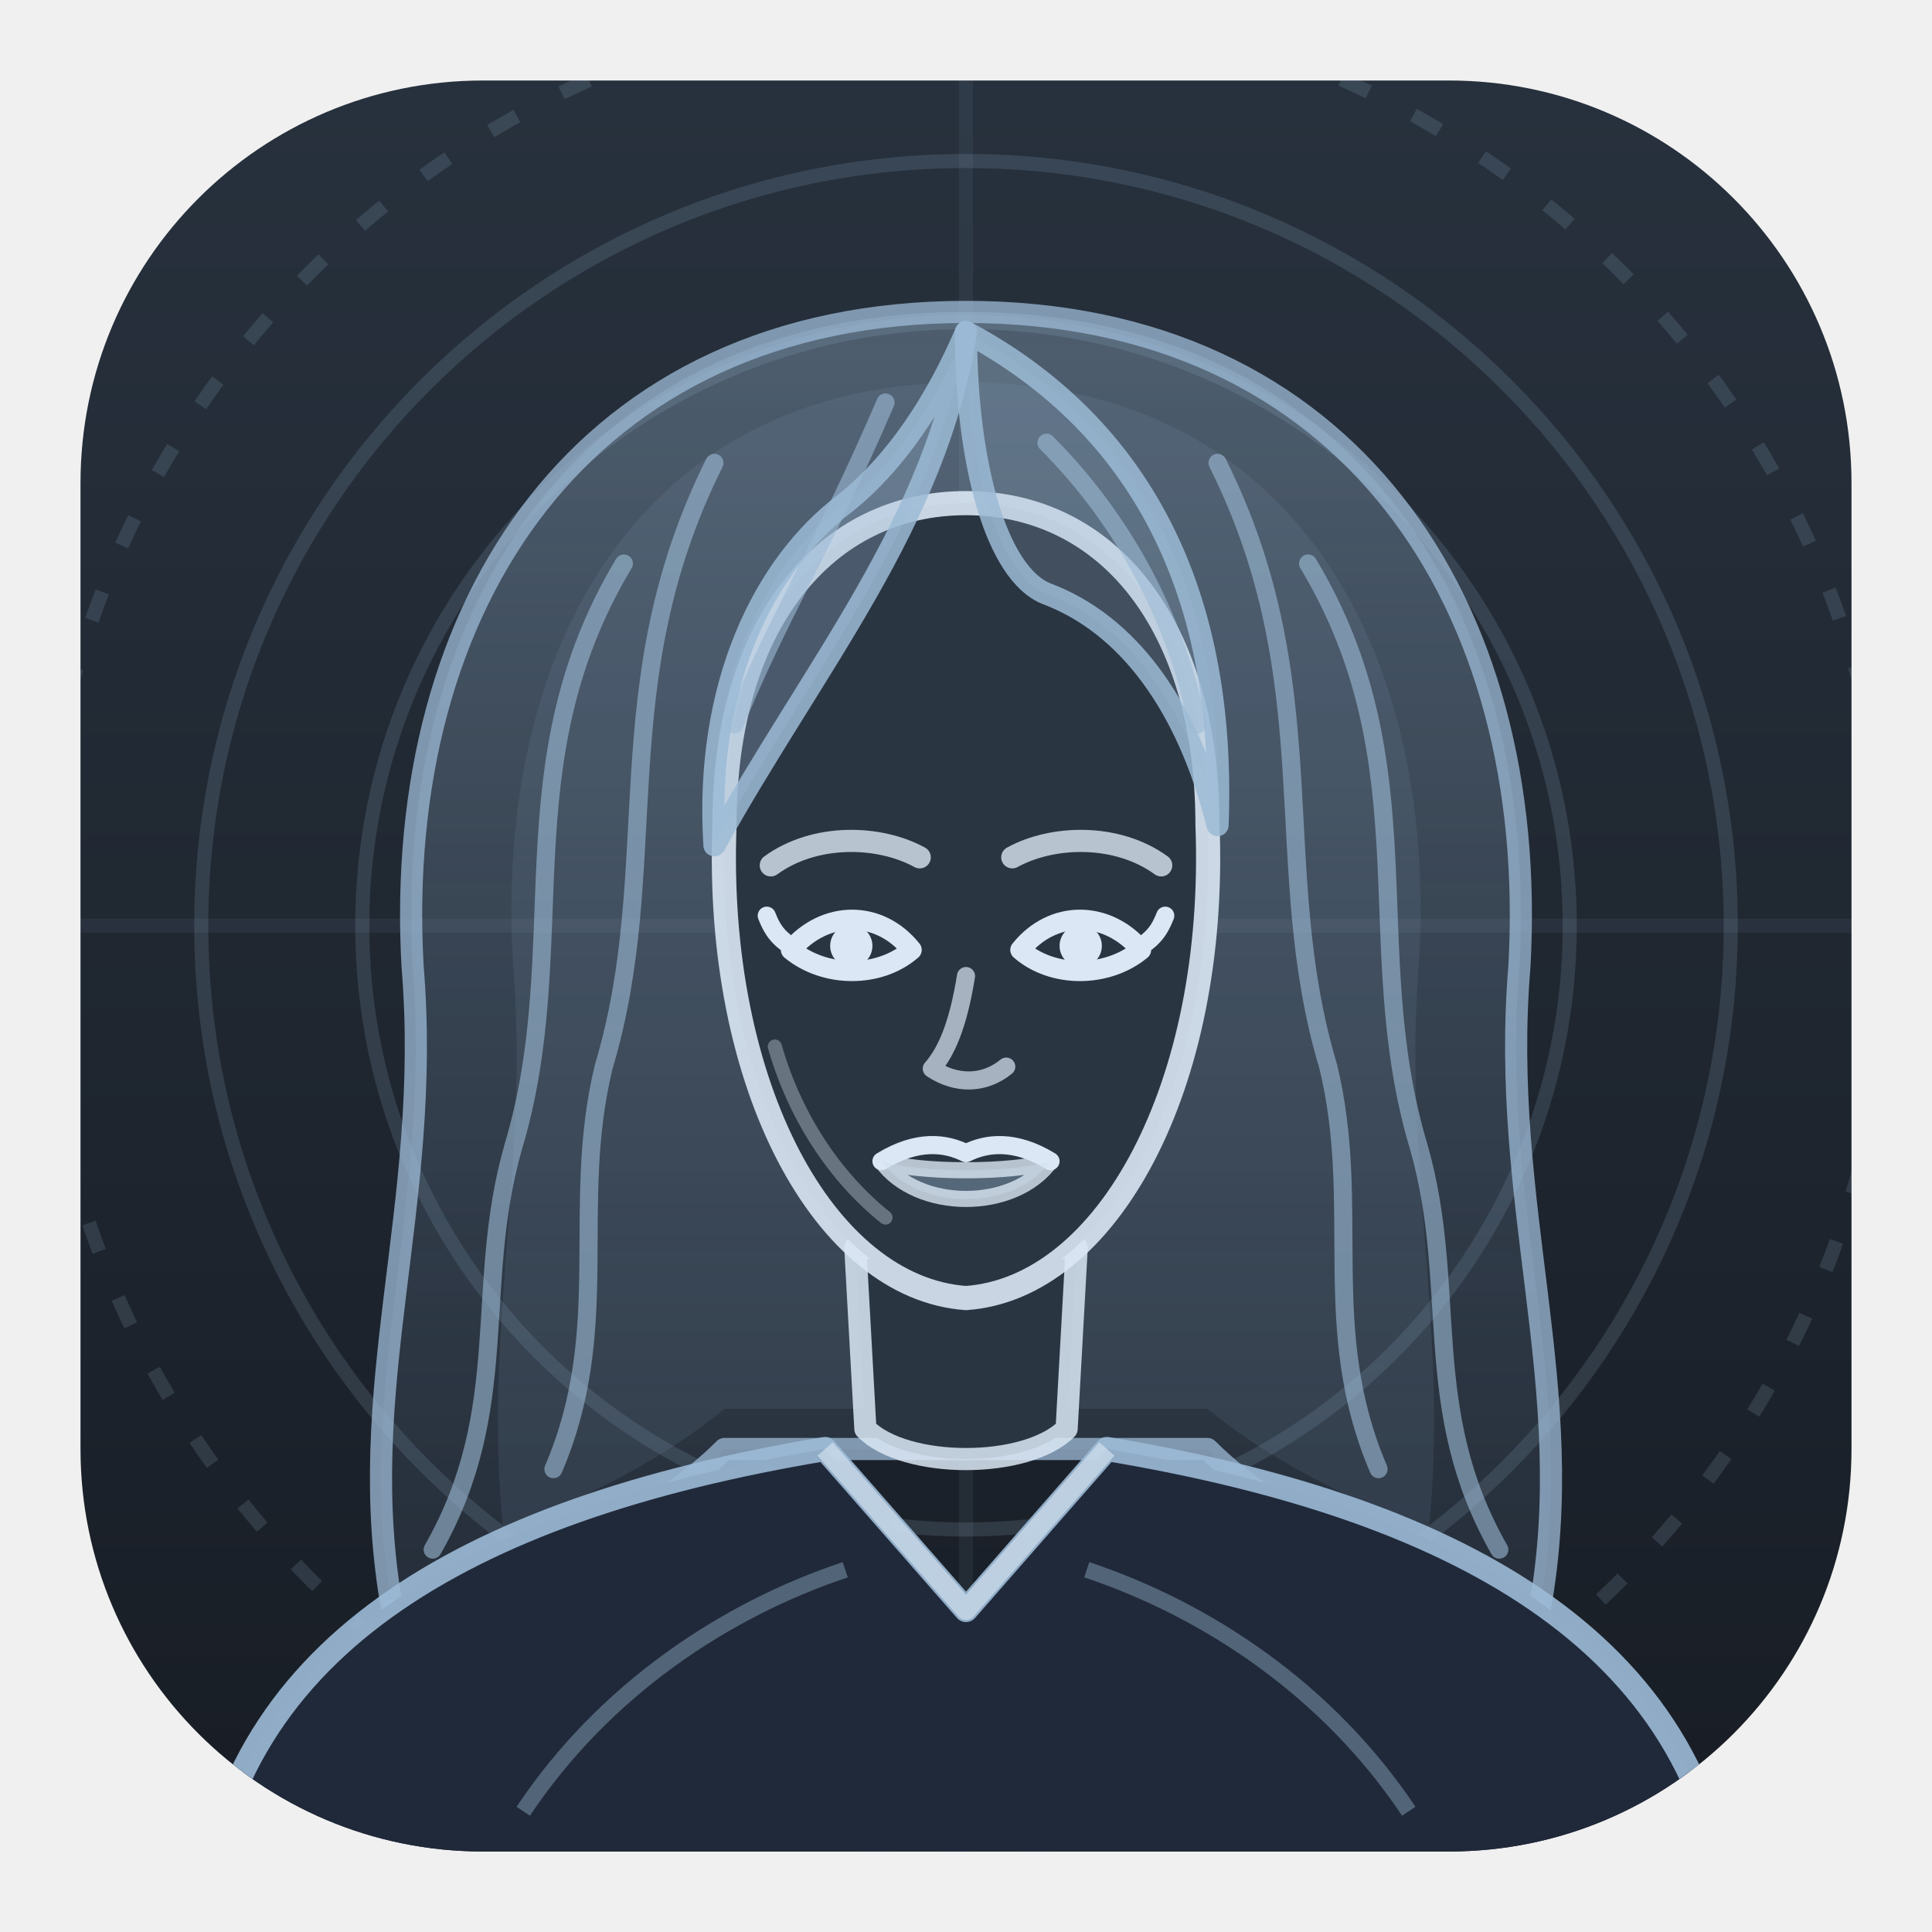
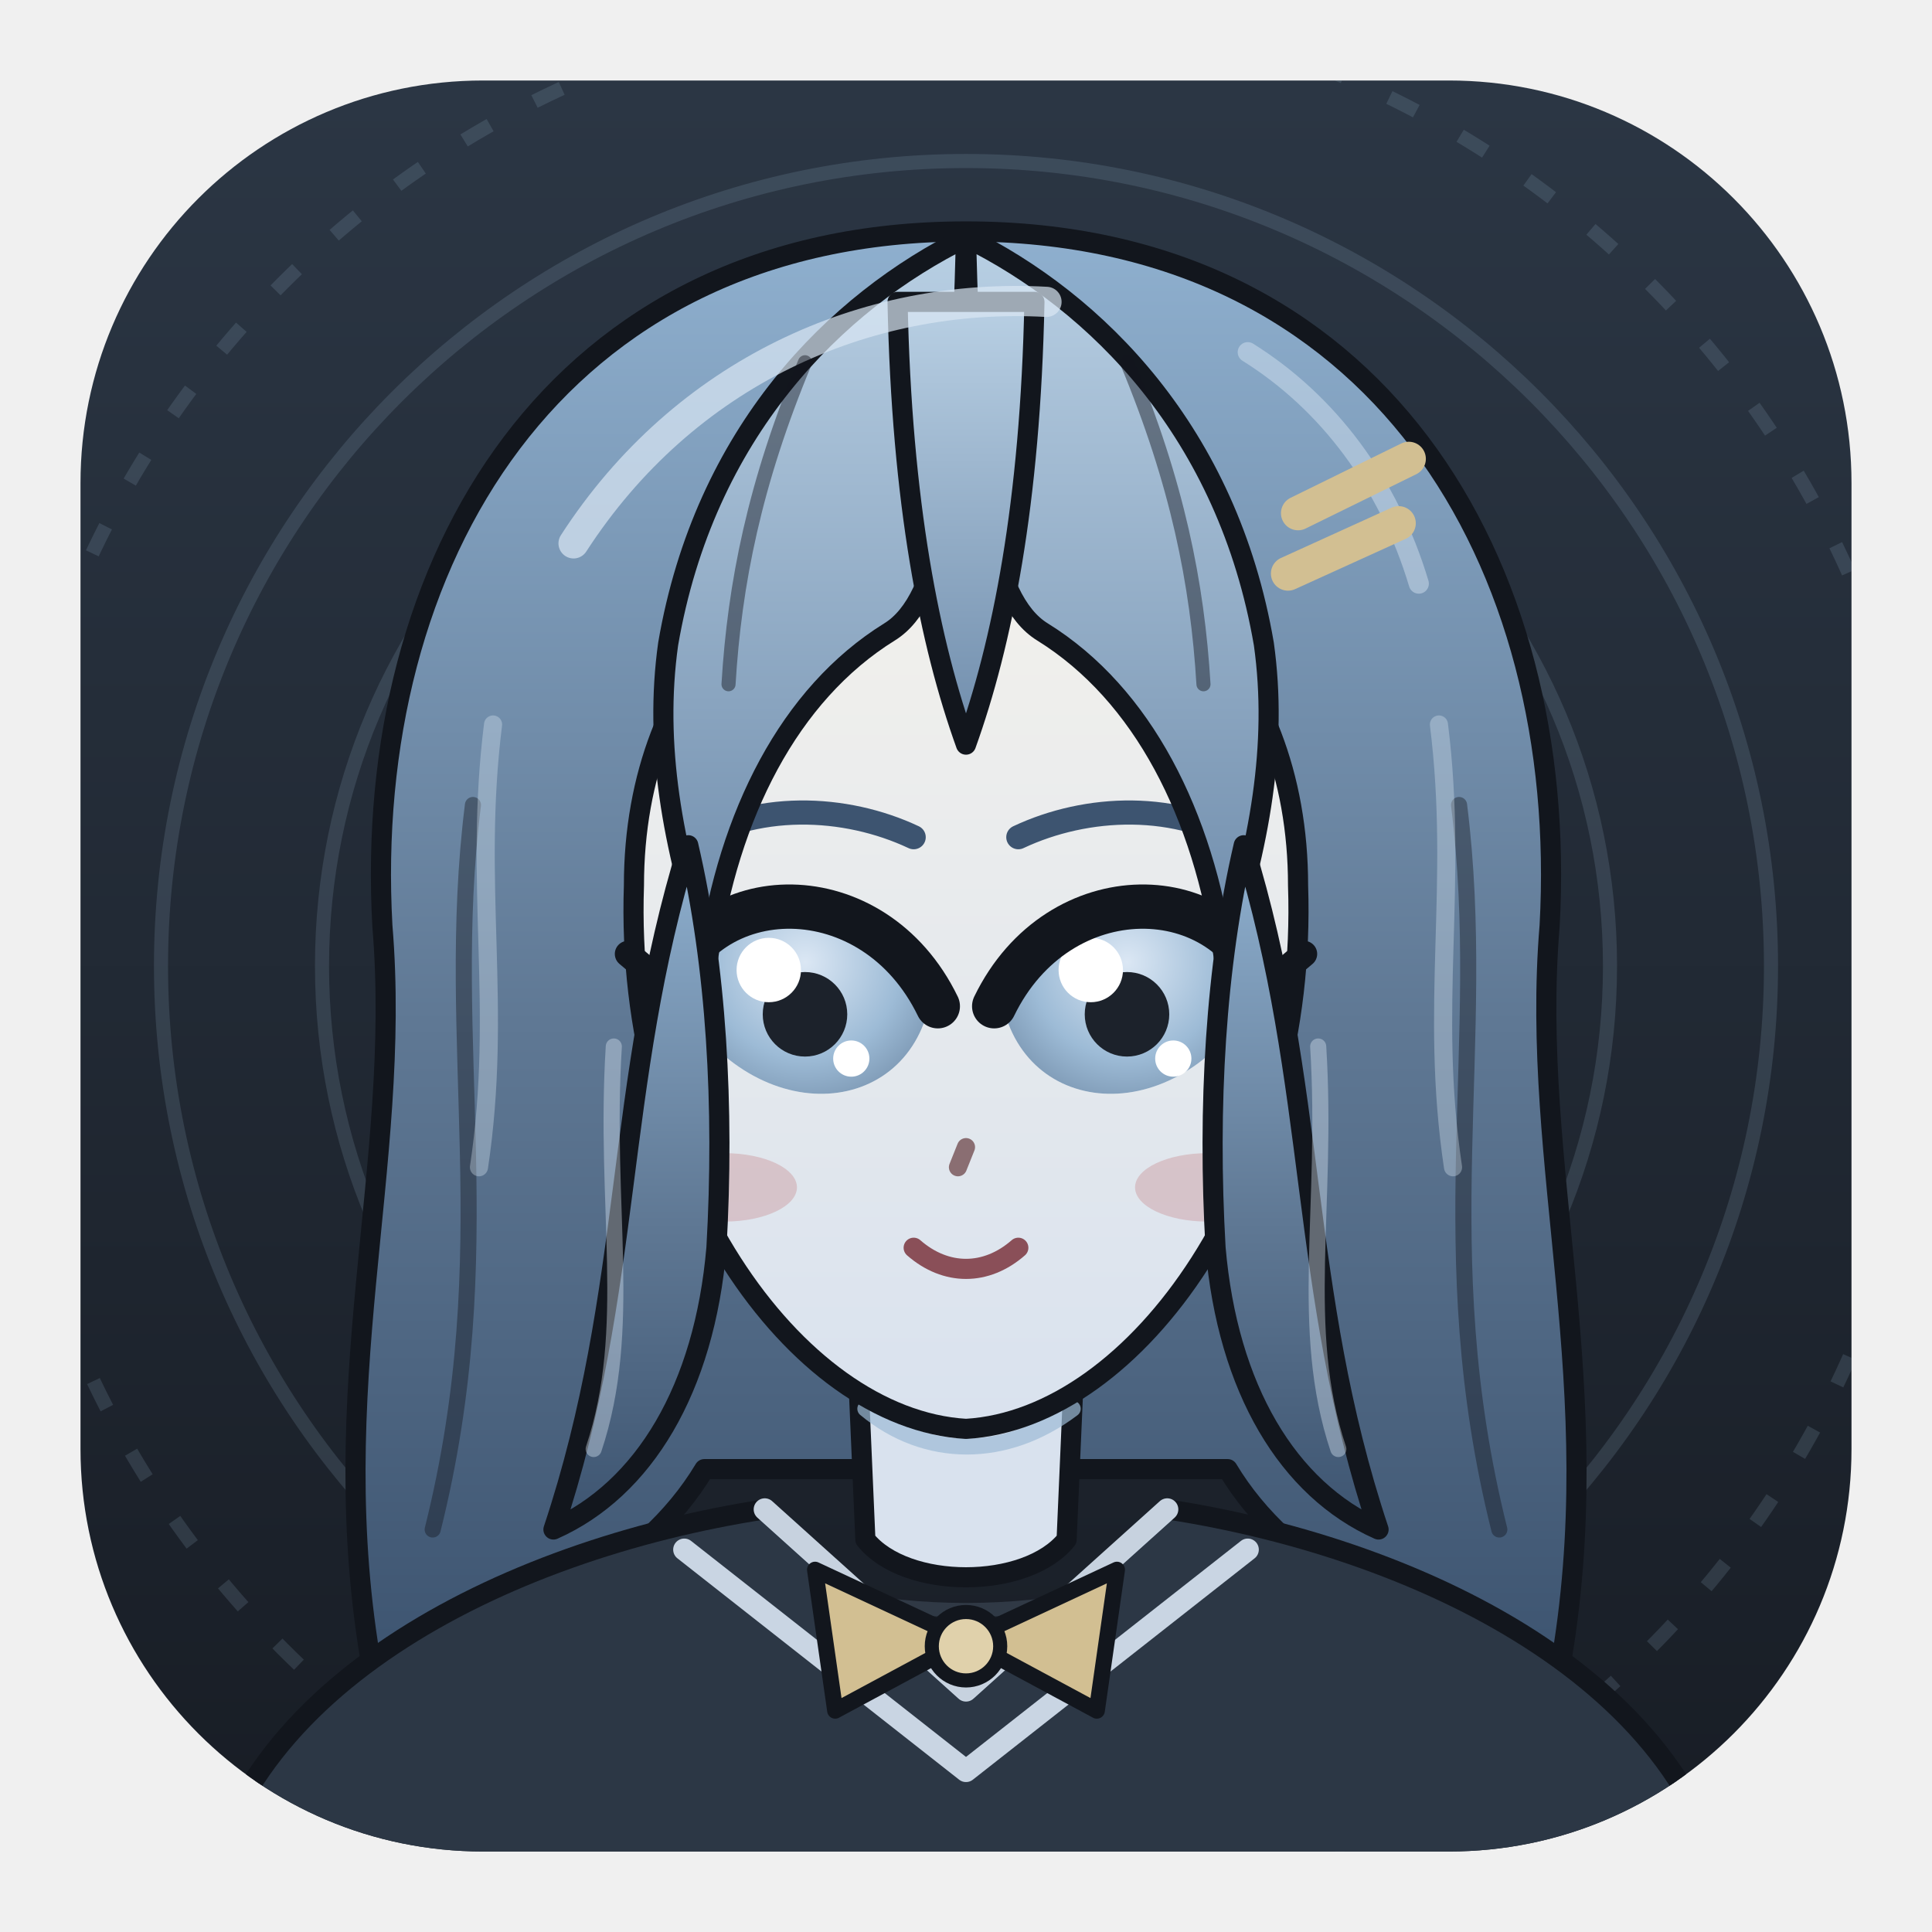
<svg xmlns="http://www.w3.org/2000/svg" viewBox="0 0 96 96" width="96" height="96">
  <defs>
    <linearGradient id="tile" x1="0" y1="0" x2="0" y2="1">
-       <stop offset="0" stop-color="#27313d" />
+       <stop offset="0" stop-color="#2b3644" />
      <stop offset="1" stop-color="#181d25" />
    </linearGradient>
-     <linearGradient id="veil" x1="0" y1="0" x2="0" y2="1">
-       <stop offset="0" stop-color="#9dbbd6" stop-opacity="0.34" />
-       <stop offset="1" stop-color="#5f7894" stop-opacity="0.16" />
+     <linearGradient id="hair" x1="0" y1="0" x2="0" y2="1">
+       <stop offset="0" stop-color="#8fb0cf" />
+       <stop offset="0.55" stop-color="#5f7894" />
+       <stop offset="1" stop-color="#3d5470" />
    </linearGradient>
-     <clipPath id="clip">
+     <linearGradient id="hairLight" x1="0" y1="0" x2="0" y2="1">
+       <stop offset="0" stop-color="#b9d0e4" />
+       <stop offset="1" stop-color="#6f8cab" />
+     </linearGradient>
+     <linearGradient id="skin" x1="0" y1="0" x2="0" y2="1">
+       <stop offset="0" stop-color="#f3f1ec" />
+       <stop offset="1" stop-color="#d9e2ee" />
+     </linearGradient>
+     <radialGradient id="iris" cx="0.5" cy="0.3" r="0.8">
+       <stop offset="0" stop-color="#dbe7f4" />
+       <stop offset="0.5" stop-color="#9dbbd6" />
+       <stop offset="1" stop-color="#5f7894" />
+     </radialGradient>
+     <clipPath id="tileClip">
      <rect x="4" y="4" width="88" height="88" rx="20" />
+     </clipPath>
+     <clipPath id="eyeL">
+       <path d="M33.3 49 C35 44 43 43.8 46.2 49.8 C45 55.8 37 56.2 33.3 49 Z" />
+     </clipPath>
+     <clipPath id="eyeR">
+       <path d="M62.7 49 C61 44 53 43.8 49.8 49.8 C51 55.8 59 56.2 62.7 49 Z" />
    </clipPath>
  </defs>
  <rect x="4" y="4" width="88" height="88" rx="20" fill="url(#tile)" />
-   <g clip-path="url(#clip)">
+   <g clip-path="url(#tileClip)">
    <g fill="none" stroke="#9dbbd6" stroke-width="0.7" stroke-opacity="0.16">
-       <circle cx="48" cy="46" r="30" />
-       <circle cx="48" cy="46" r="38" />
-       <circle cx="48" cy="46" r="46" stroke-dasharray="1.5 2.5" />
-       <path d="M2 46 H94 M48 0 V96" stroke-opacity="0.07" />
+       <circle cx="48" cy="48" r="32" />
+       <circle cx="48" cy="48" r="40" />
+       <circle cx="48" cy="48" r="48" stroke-dasharray="1.5 2.5" />
    </g>
-     <path d="M48 15.5 C29 15.5 19.5 30 20.5 48 C21.5 60 17.5 69 19.5 80 C26 78 32 76 36 72 L60 72 C64 76 70 78 76.5 80 C78.5 69 74.5 60 75.5 48 C76.5 30 67 15.5 48 15.5 Z" fill="url(#veil)" stroke="#9dbbd6" stroke-width="1.1" stroke-opacity="0.75" stroke-linejoin="round" />
-     <path d="M48 19 C32 19 24.5 32 25.5 48 C26.3 58 24 66 25 76 C29 74.5 33 72.5 36 70 L60 70 C63 72.5 67 74.5 71 76 C72 66 69.7 58 70.5 48 C71.5 32 64 19 48 19 Z" fill="#9dbbd6" fill-opacity="0.10" />
-     <path d="M19.5 80 C22 82.5 27 82 29 78.5 M76.5 80 C74 82.5 69 82 67 78.5" fill="none" stroke="#9dbbd6" stroke-width="1" stroke-opacity="0.7" stroke-linecap="round" />
-     <path d="M42.5 62 L43 71 C45 73 51 73 53 71 L53.5 62 Z" fill="#2a3542" stroke="#dbe7f4" stroke-width="1.1" stroke-linejoin="round" stroke-opacity="0.85" />
-     <path d="M10 96 C11 82 23 75 41 72 L48 80 L55 72 C73 75 85 82 86 96 Z" fill="#20293a" stroke="#9dbbd6" stroke-width="1.2" stroke-linejoin="round" stroke-opacity="0.9" />
-     <path d="M41 72 L48 80 L55 72" fill="none" stroke="#dbe7f4" stroke-width="1" stroke-opacity="0.6" stroke-linejoin="round" />
-     <path d="M26 90 C30 84 36 80 42 78 M70 90 C66 84 60 80 54 78" fill="none" stroke="#9dbbd6" stroke-width="0.8" stroke-opacity="0.4" />
-     <path d="M36 41 C35.5 54 41 64 48 64.5 C55 64 60.5 54 60 41 C60 31 55 25 48 25 C41 25 36 31 36 41 Z" fill="#2a3542" stroke="#dbe7f4" stroke-width="1.2" stroke-linejoin="round" stroke-opacity="0.9" />
-     <path d="M48 16.5 C46.5 26 40.5 33 35.5 42 C35 34 38 28 42 25 C44.5 23 46.5 20 48 16.5 Z" fill="#9dbbd6" fill-opacity="0.28" stroke="#9dbbd6" stroke-width="1.1" stroke-opacity="0.85" stroke-linejoin="round" />
-     <path d="M48 16.5 C55.5 20.5 61 28 60.5 41 C59 35 56 31 52 29.5 C49.5 28.5 48 23 48 16.5 Z" fill="#9dbbd6" fill-opacity="0.2" stroke="#9dbbd6" stroke-width="1.1" stroke-opacity="0.85" stroke-linejoin="round" />
-     <g fill="none" stroke="#9dbbd6" stroke-width="0.9" stroke-opacity="0.6" stroke-linecap="round">
-       <path d="M31 28 C25 38 28.5 47 25.5 57 C23.5 64 25.5 70 21.5 77" />
-       <path d="M35.5 23 C30 34 33 43 30 53 C28.3 60 30.5 66 27.5 73" />
-       <path d="M65 28 C71 38 67.5 47 70.5 57 C72.5 64 70.5 70 74.5 77" />
-       <path d="M60.5 23 C66 34 63 43 66 53 C67.7 60 65.5 66 68.5 73" />
-       <path d="M44 20 C41 27 38.5 31 36.5 36" />
-       <path d="M52 22 C56 26 58.5 31 59.5 36" />
+     <path d="M48 11.5 C27.5 11.5 18 28 19 46 C20 58 16 69 18.5 83 C26 81 32 78 35 73 L61 73 C64 78 70 81 77.5 83 C80 69 76 58 77 46 C78 28 68.5 11.5 48 11.5 Z" fill="url(#hair)" stroke="#12161d" stroke-width="1" stroke-linejoin="round" />
+     <path d="M10 96 C11 84 25 77 38 75 L48 84 L58 75 C71 77 85 84 86 96 Z" fill="#2c3745" stroke="#12161d" stroke-width="1" stroke-linejoin="round" />
+     <path d="M38 75 L48 84 L58 75 M34 77 L48 88 L62 77" fill="none" stroke="#dbe7f4" stroke-width="1.1" stroke-linejoin="round" stroke-linecap="round" stroke-opacity="0.9" />
+     <path d="M48 81.5 L40.5 78 L41.5 85 Z M48 81.5 L55.5 78 L54.5 85 Z" fill="#d2bf92" stroke="#12161d" stroke-width="0.8" stroke-linejoin="round" />
+     <circle cx="48" cy="81.8" r="1.7" fill="#e0d1ab" stroke="#12161d" stroke-width="0.7" />
+     <path d="M42.5 65 L43 76.5 C45 79 51 79 53 76.5 L53.5 65 Z" fill="#d9e2ee" stroke="#12161d" stroke-width="1" stroke-linejoin="round" />
+     <path d="M43 70 C46 72.5 50 72.5 53.3 70" fill="none" stroke="#9dbbd6" stroke-width="0.8" stroke-opacity="0.7" stroke-linecap="round" />
+     <path d="M31.5 44 C31 58.5 39.5 70.5 48 71 C56.5 70.5 65 58.5 64.5 44 C64.5 33 57 26 48 26 C39 26 31.5 33 31.5 44 Z" fill="url(#skin)" stroke="#12161d" stroke-width="1" stroke-linejoin="round" />
+     <ellipse cx="36" cy="59" rx="3.6" ry="1.7" fill="#c98f93" fill-opacity="0.4" />
+     <ellipse cx="60" cy="59" rx="3.6" ry="1.7" fill="#c98f93" fill-opacity="0.4" />
+     <path d="M33.3 49 C35 44 43 43.8 46.2 49.8 C45 55.8 37 56.2 33.3 49 Z" fill="#f8fafc" />
+     <path d="M62.7 49 C61 44 53 43.8 49.8 49.8 C51 55.8 59 56.2 62.7 49 Z" fill="#f8fafc" />
+     <g clip-path="url(#eyeL)">
+       <circle cx="40" cy="50.2" r="6" fill="url(#iris)" />
+       <circle cx="40" cy="50.4" r="2.1" fill="#1c222b" />
    </g>
-     <g fill="none" stroke="#dbe7f4" stroke-linecap="round" stroke-linejoin="round">
-       <path d="M39.3 47.2 C41 45.2 43.7 45.2 45.3 47.2 C43.7 48.6 41 48.6 39.3 47.2 Z" stroke-width="1" />
-       <path d="M56.7 47.2 C55 45.2 52.3 45.2 50.7 47.2 C52.3 48.6 55 48.6 56.7 47.2 Z" stroke-width="1" />
-       <path d="M39 46.8 C38.5 46.4 38.3 46 38.1 45.5 M57 46.8 C57.5 46.4 57.7 46 57.9 45.5" stroke-width="0.9" />
-       <path d="M38.3 43 C40.5 41.4 43.7 41.5 45.7 42.6 M57.7 43 C55.5 41.4 52.3 41.5 50.3 42.6" stroke-width="1.1" stroke-opacity="0.8" />
-       <path d="M48 48.5 C47.6 51 47 52.3 46.3 53.1 C47.5 53.9 48.9 53.9 50 53" stroke-width="0.9" stroke-opacity="0.7" />
-       <path d="M43.8 57.7 C45.6 56.6 47 56.8 48 57.3 C49 56.8 50.4 56.6 52.2 57.7" stroke-width="0.9" />
+     <g clip-path="url(#eyeR)">
+       <circle cx="56" cy="50.2" r="6" fill="url(#iris)" />
+       <circle cx="56" cy="50.4" r="2.1" fill="#1c222b" />
    </g>
-     <circle cx="42.3" cy="47" r="1.05" fill="#dbe7f4" />
-     <circle cx="53.7" cy="47" r="1.05" fill="#dbe7f4" />
-     <path d="M43.8 57.7 C45.6 60.2 50.4 60.2 52.2 57.7 C50.4 58.3 45.6 58.3 43.8 57.7 Z" fill="#9dbbd6" fill-opacity="0.38" stroke="#dbe7f4" stroke-width="0.8" stroke-linejoin="round" stroke-opacity="0.8" />
-     <path d="M38.5 52 C39.5 55.5 41.5 58.5 44 60.5" fill="none" stroke="#dbe7f4" stroke-width="0.7" stroke-opacity="0.35" stroke-linecap="round" />
+     <g fill="#ffffff">
+       <circle cx="38.2" cy="48.2" r="1.6" />
+       <circle cx="42.3" cy="52.6" r="0.9" />
+       <circle cx="54.2" cy="48.2" r="1.6" />
+       <circle cx="58.3" cy="52.6" r="0.9" />
+     </g>
+     <g fill="none" stroke="#12161d" stroke-linecap="round" stroke-linejoin="round">
+       <path d="M33 49.4 C35 43.6 43.4 43.4 46.6 50" stroke-width="2.2" />
+       <path d="M63 49.4 C61 43.6 52.6 43.4 49.4 50" stroke-width="2.2" />
+       <path d="M33.1 49 L31.2 47.4 M62.9 49 L64.8 47.4" stroke-width="1.3" />
+       <path d="M34 42 C37.5 39.8 42 40 45.4 41.6" stroke="#3d5470" stroke-width="1.2" />
+       <path d="M62 42 C58.5 39.8 54 40 50.6 41.6" stroke="#3d5470" stroke-width="1.2" />
+       <path d="M48 57 L47.6 58" stroke="#8a6e72" stroke-width="0.9" />
+       <path d="M45.4 62 C47 63.4 49 63.4 50.6 62" stroke="#8a4f58" stroke-width="1" />
+     </g>
+     <path d="M48 11.8 C41.5 15 35 21.5 33.2 32 C32.5 37 33.4 42 35.2 47.5 C36.2 40.5 39.2 34.5 44.2 31.4 C46.8 29.8 47.7 24 48 11.8 Z" fill="url(#hairLight)" stroke="#12161d" stroke-width="1" stroke-linejoin="round" />
+     <path d="M48 11.8 C54.5 15 61 21.5 62.8 32 C63.5 37 62.6 42 60.8 47.5 C59.8 40.5 56.8 34.5 51.8 31.4 C49.2 29.8 48.3 24 48 11.8 Z" fill="url(#hairLight)" stroke="#12161d" stroke-width="1" stroke-linejoin="round" />
+     <path d="M44.6 15 C44.8 25 46.2 32 48 37 C49.8 32 51.2 25 51.4 15 Z" fill="url(#hairLight)" stroke="#12161d" stroke-width="1" stroke-linejoin="round" />
+     <path d="M34.2 42 C30.5 54 31.5 64 27.5 76 C32 74 35 69 35.6 62 C36 55 35.6 48 34.2 42 Z" fill="url(#hair)" stroke="#12161d" stroke-width="1" stroke-linejoin="round" />
+     <path d="M61.8 42 C65.5 54 64.5 64 68.5 76 C64 74 61 69 60.4 62 C60 55 60.4 48 61.8 42 Z" fill="url(#hair)" stroke="#12161d" stroke-width="1" stroke-linejoin="round" />
+     <g fill="none" stroke-linecap="round">
+       <path d="M28.5 27 C34 18.5 43 14.5 52 15" stroke="#dbe7f4" stroke-opacity="0.7" stroke-width="1.5" />
+       <path d="M62 17.5 C66 20 69 24 70.5 29" stroke="#dbe7f4" stroke-opacity="0.45" stroke-width="1" />
+       <path d="M40 18 C37.5 24 36.5 29 36.2 34 M56 18 C58.5 24 59.5 29 59.8 34" stroke="#12161d" stroke-opacity="0.45" stroke-width="0.7" />
+       <path d="M23.5 40 C22 52 25 62 21.5 76 M72.5 40 C74 52 71 62 74.5 76" stroke="#12161d" stroke-opacity="0.4" stroke-width="0.8" />
+       <path d="M24.5 36 C23.5 44 25 50 23.8 58 M71.5 36 C72.5 44 71 50 72.2 58" stroke="#dbe7f4" stroke-opacity="0.35" stroke-width="0.9" />
+       <path d="M30.5 52 C30 60 31.5 66 29.5 72 M65.5 52 C66 60 64.5 66 66.5 72" stroke="#dbe7f4" stroke-opacity="0.4" stroke-width="0.8" />
+     </g>
+     <path d="M64.5 25.5 L70 22.8 M64 28.5 L69.5 26" fill="none" stroke="#d2bf92" stroke-width="1.7" stroke-linecap="round" />
  </g>
</svg>
